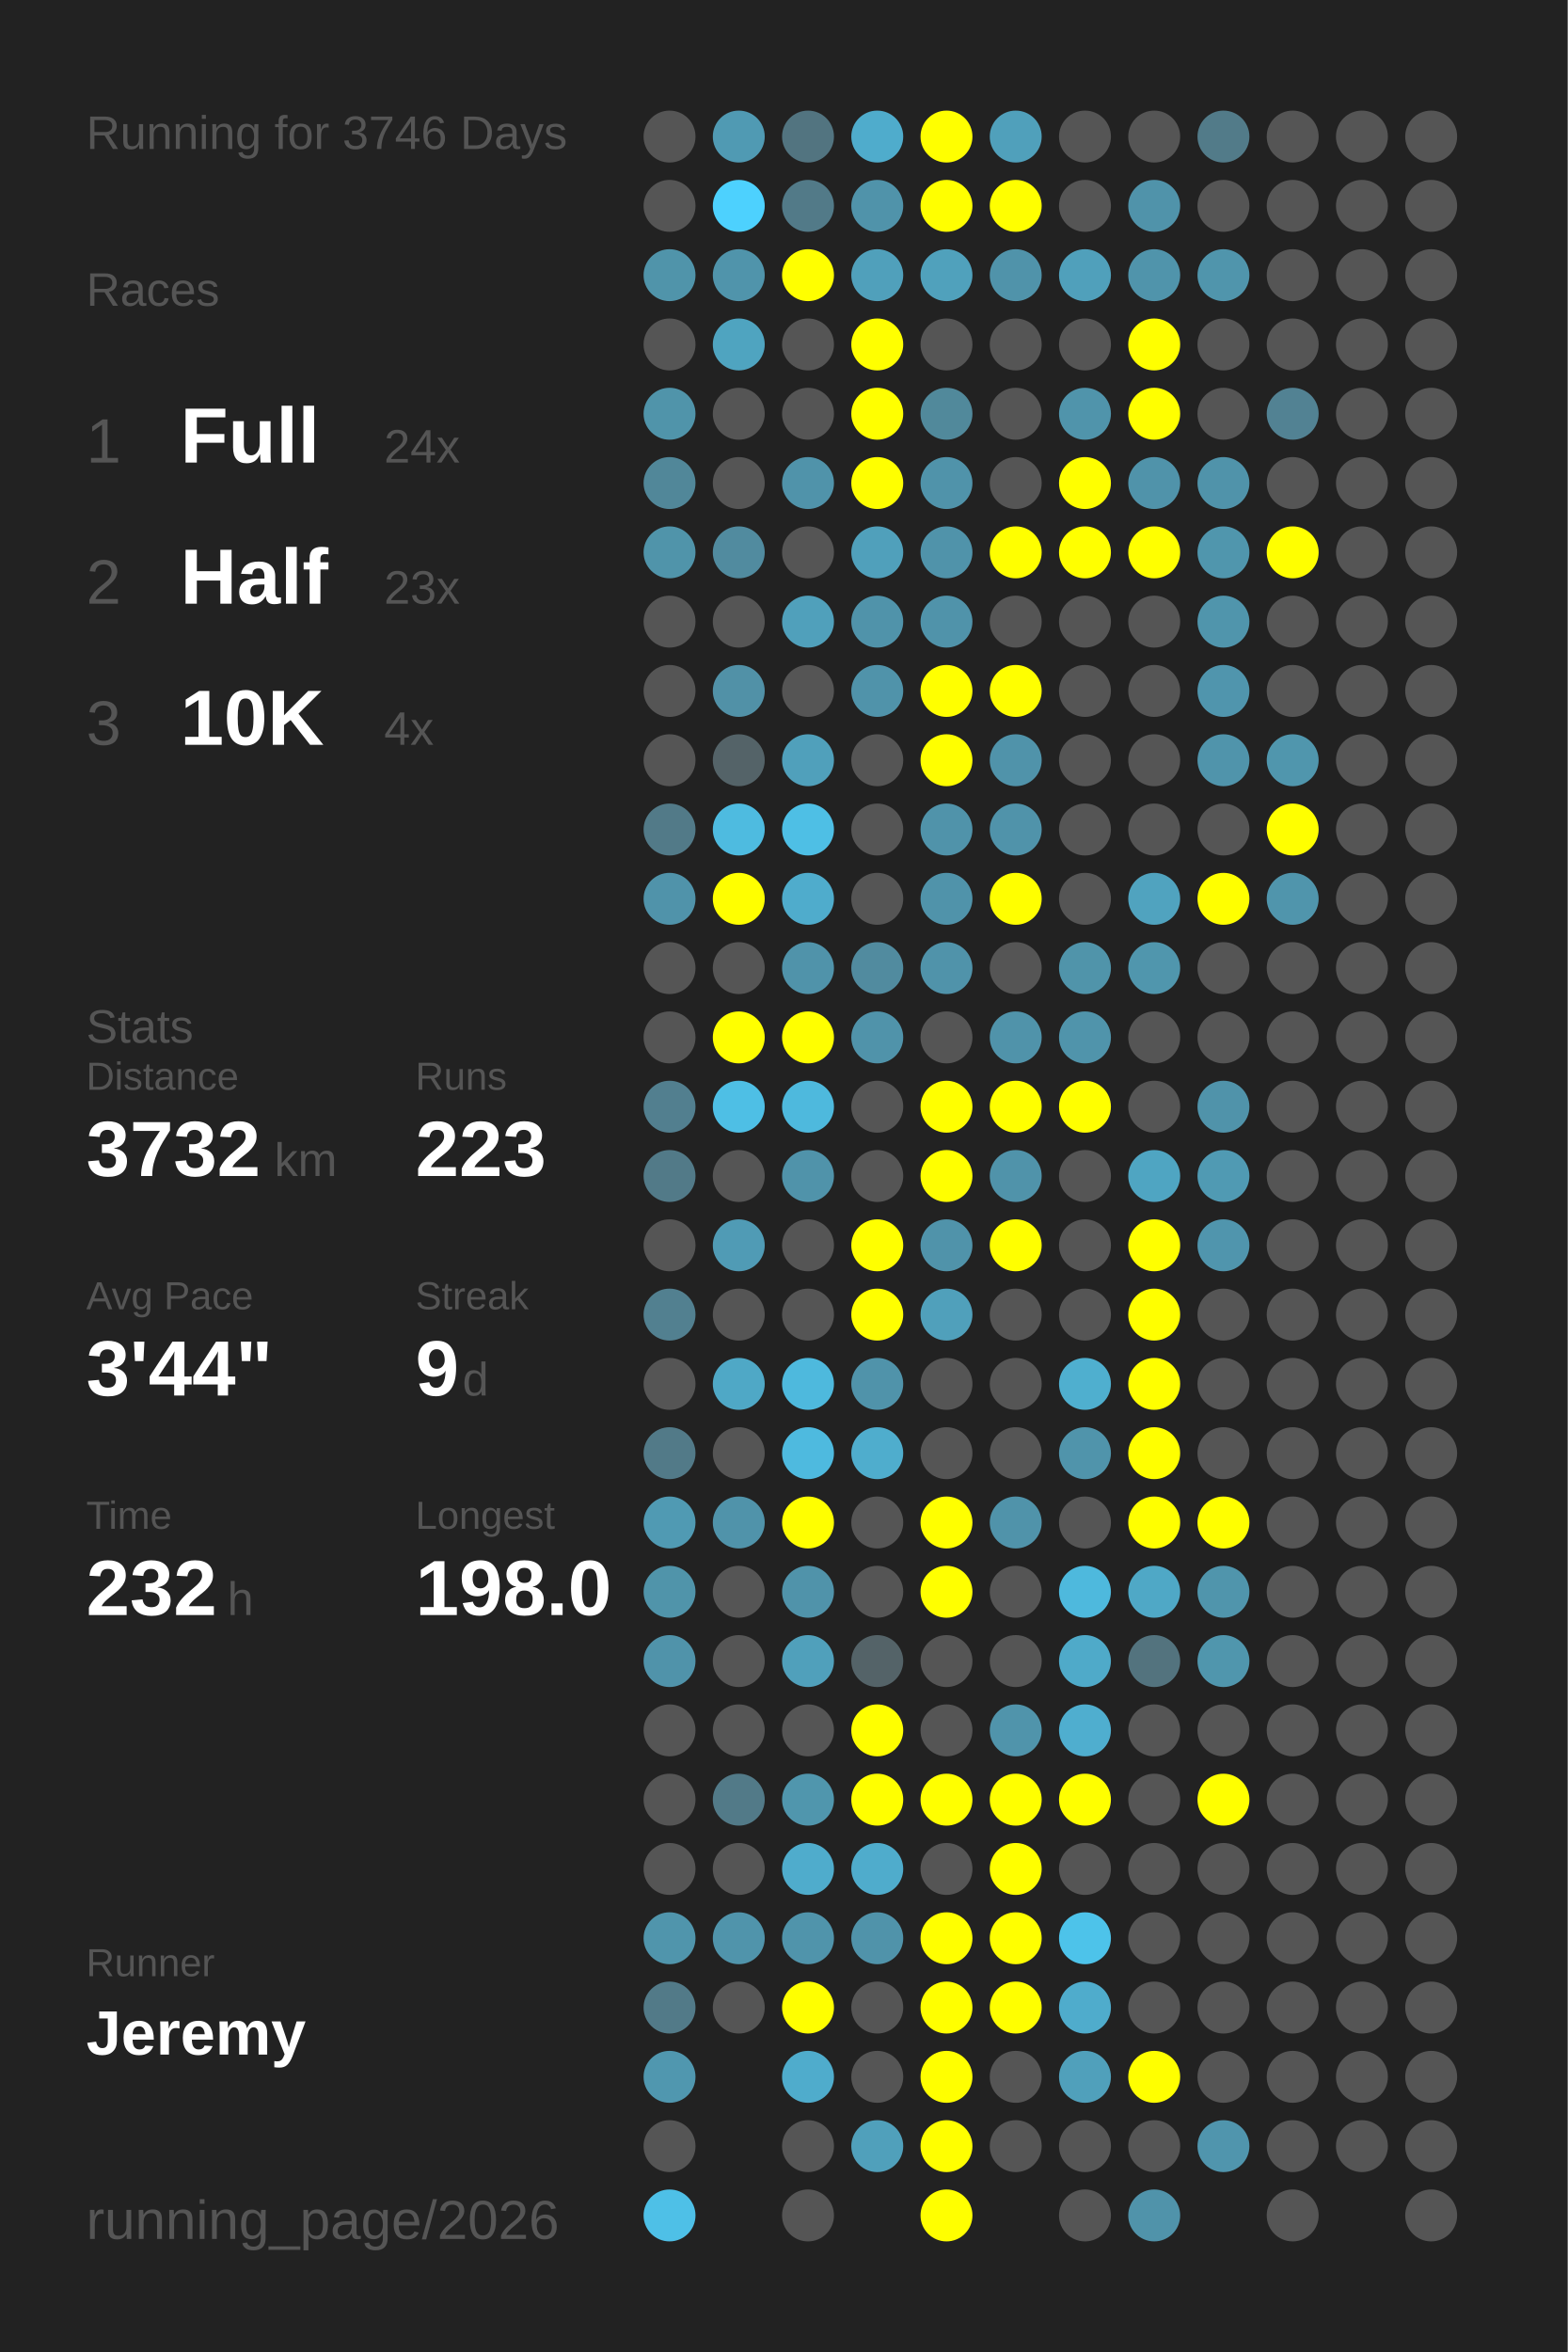
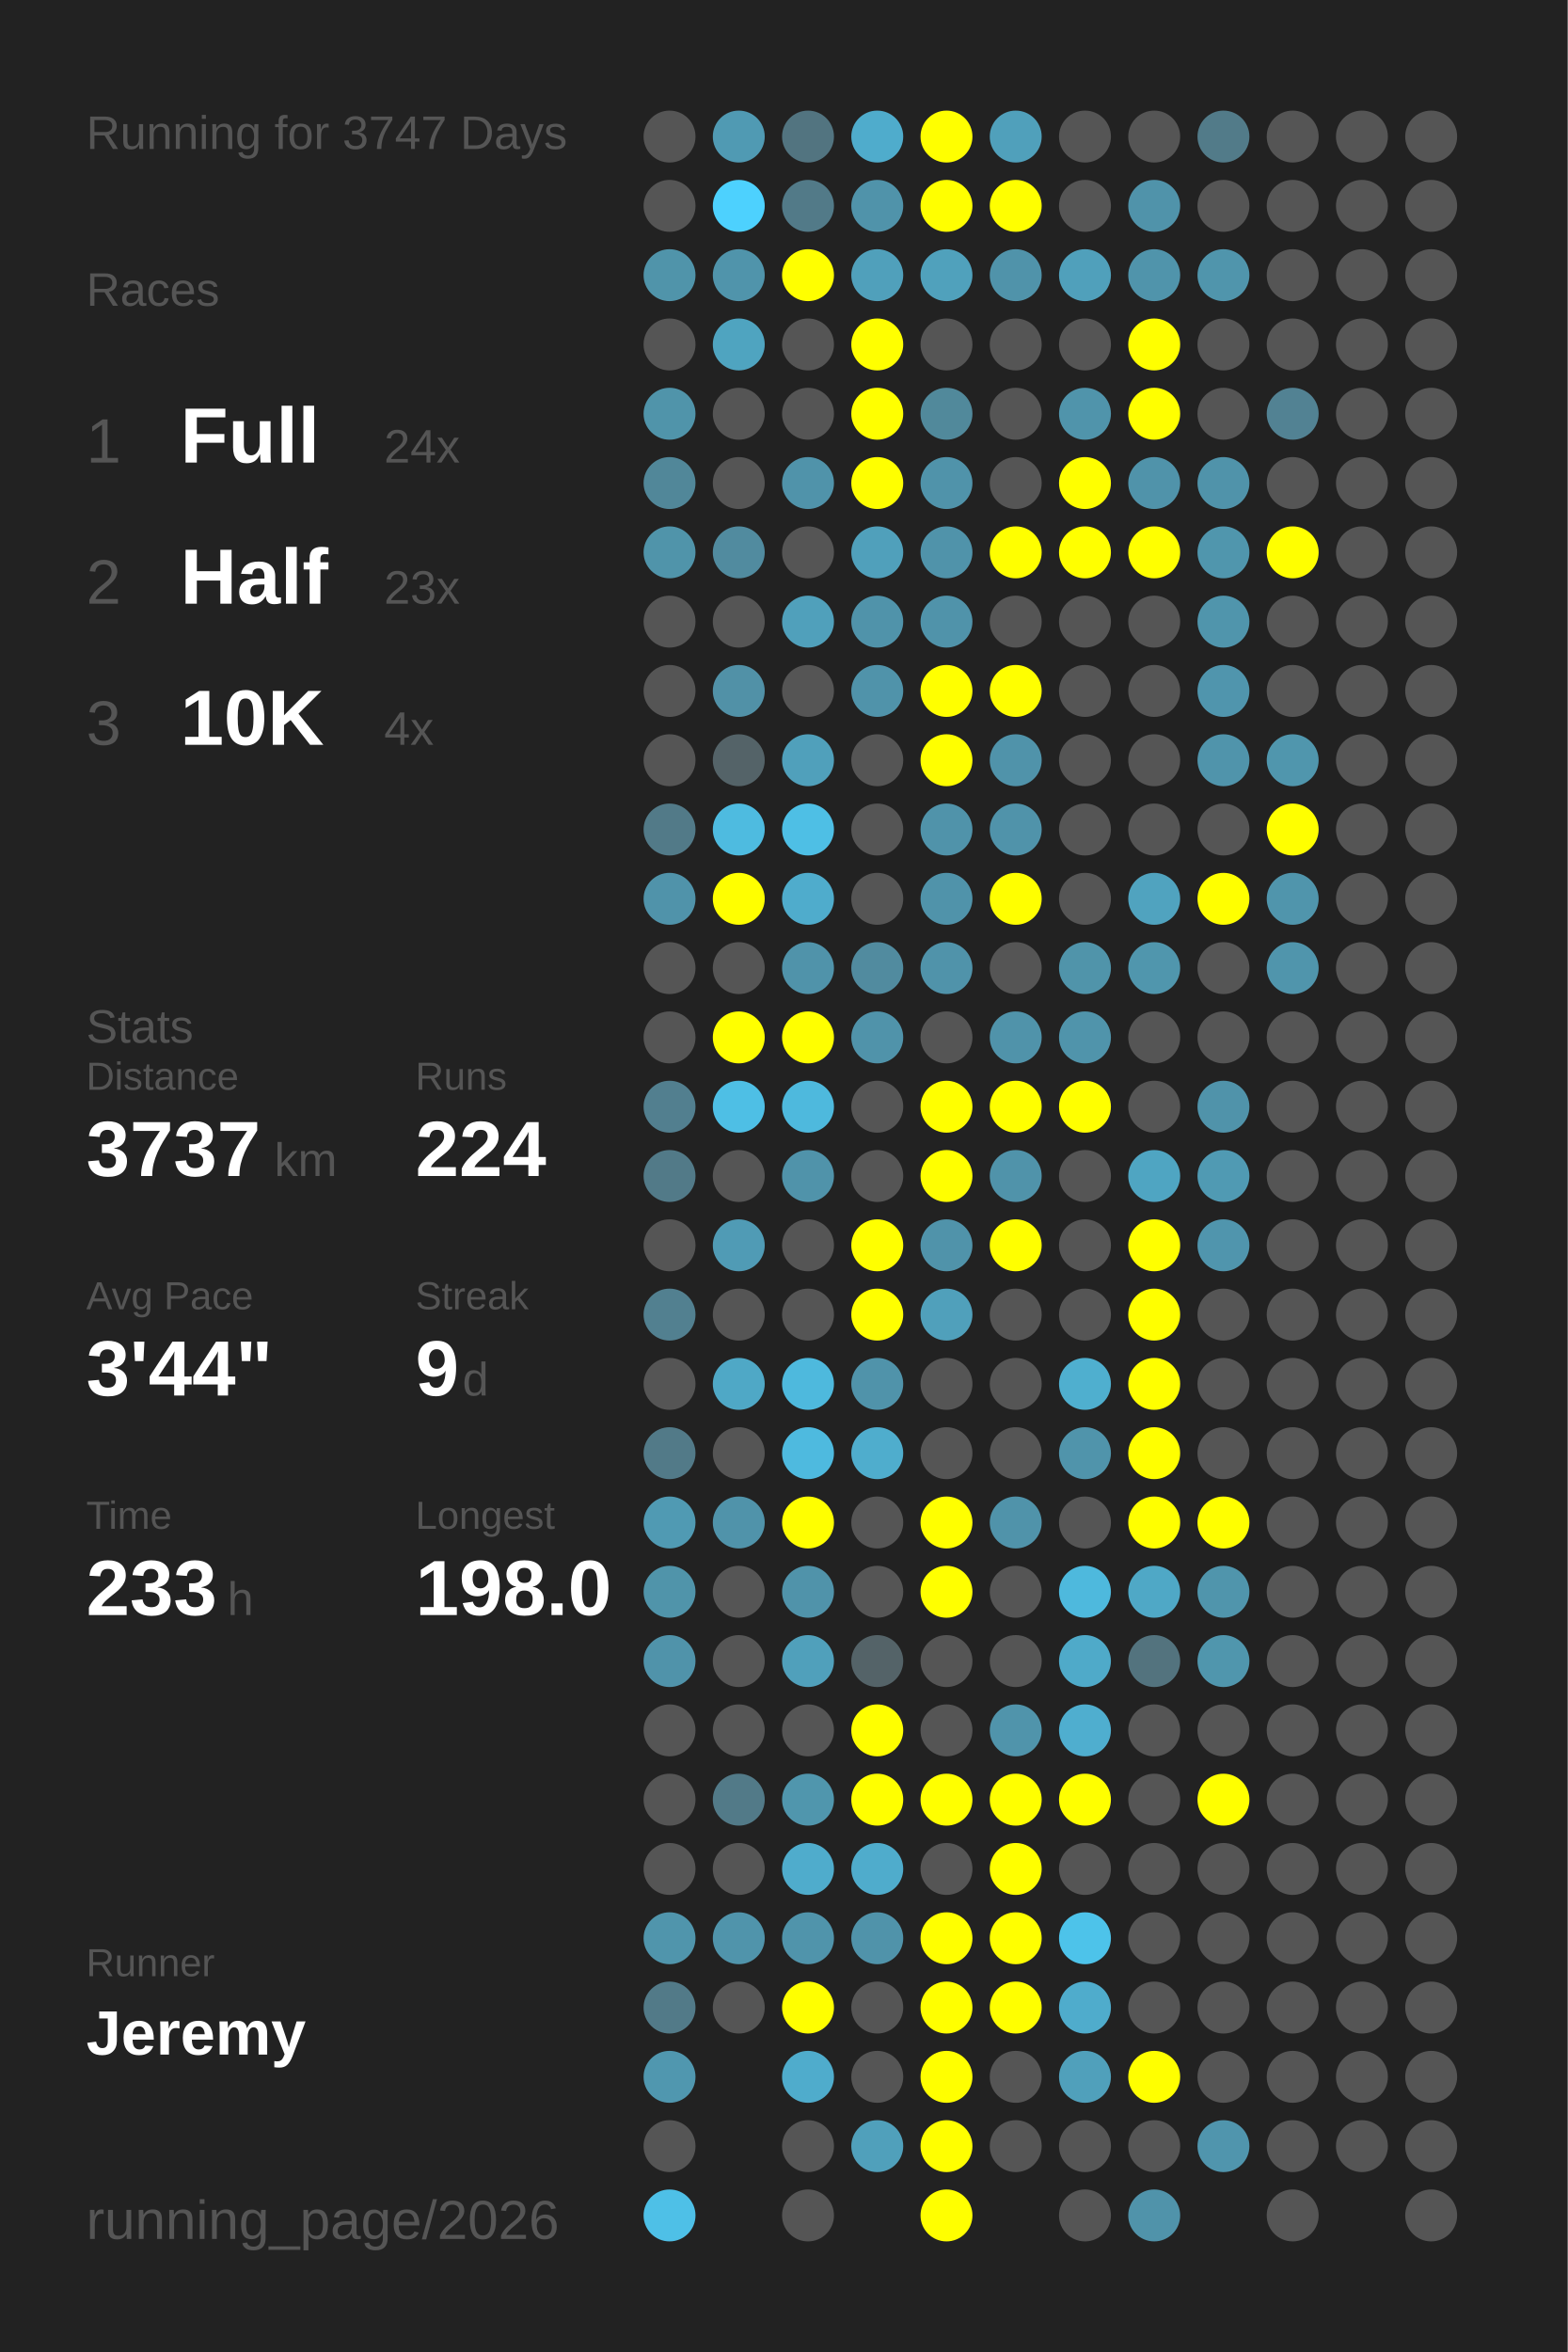
<svg xmlns="http://www.w3.org/2000/svg" baseProfile="full" height="300mm" version="1.1" viewBox="0,0,200,300" width="200mm">
  <defs />
  <rect fill="#222222" height="300" width="200" x="0" y="0" />
-   <text fill="#555555" style="font-size:6px; font-family:Arial;" x="11" y="19">Running for 3746 Days</text>
+   <text fill="#555555" style="font-size:6px; font-family:Arial;" x="11" y="19">Running for 3747 Days</text>
  <text fill="#555555" style="font-size:6px; font-family:Arial;" x="11" y="39">Races</text>
  <text fill="#555555" style="font-size:8px; font-family:Arial;" x="11" y="59">1</text>
  <text fill="#FFFFFF" style="font-size:10px; font-family:Arial; font-weight:bold;" x="23" y="59">Full</text>
  <text fill="#555555" style="font-size:6px; font-family:Arial;" x="49" y="59">24x</text>
  <text fill="#555555" style="font-size:8px; font-family:Arial;" x="11" y="77">2</text>
  <text fill="#FFFFFF" style="font-size:10px; font-family:Arial; font-weight:bold;" x="23" y="77">Half</text>
  <text fill="#555555" style="font-size:6px; font-family:Arial;" x="49" y="77">23x</text>
  <text fill="#555555" style="font-size:8px; font-family:Arial;" x="11" y="95">3</text>
  <text fill="#FFFFFF" style="font-size:10px; font-family:Arial; font-weight:bold;" x="23" y="95">10K</text>
  <text fill="#555555" style="font-size:6px; font-family:Arial;" x="49" y="95">4x</text>
  <text fill="#555555" style="font-size:6px; font-family:Arial;" x="11" y="133">Stats</text>
  <text fill="#555555" style="font-size:5px; font-family:Arial;" x="11" y="139">Distance</text>
-   <text fill="#FFFFFF" style="font-size:10px; font-family:Arial; font-weight:bold;" x="11" y="150">3732</text>
+   <text fill="#FFFFFF" style="font-size:10px; font-family:Arial; font-weight:bold;" x="11" y="150">3737</text>
  <text fill="#555555" style="font-size:6px; font-family:Arial;" x="35" y="150">km</text>
  <text fill="#555555" style="font-size:5px; font-family:Arial;" x="53" y="139">Runs</text>
-   <text fill="#FFFFFF" style="font-size:10px; font-family:Arial; font-weight:bold;" x="53" y="150">223</text>
+   <text fill="#FFFFFF" style="font-size:10px; font-family:Arial; font-weight:bold;" x="53" y="150">224</text>
  <text fill="#555555" style="font-size:5px; font-family:Arial;" x="11" y="167">Avg Pace</text>
  <text fill="#FFFFFF" style="font-size:10px; font-family:Arial; font-weight:bold;" x="11" y="178">3'44"</text>
  <text fill="#555555" style="font-size:5px; font-family:Arial;" x="53" y="167">Streak</text>
  <text fill="#FFFFFF" style="font-size:10px; font-family:Arial; font-weight:bold;" x="53" y="178">9</text>
  <text fill="#555555" style="font-size:6px; font-family:Arial;" x="59" y="178">d</text>
  <text fill="#555555" style="font-size:5px; font-family:Arial;" x="11" y="195">Time</text>
-   <text fill="#FFFFFF" style="font-size:10px; font-family:Arial; font-weight:bold;" x="11" y="206">232</text>
+   <text fill="#FFFFFF" style="font-size:10px; font-family:Arial; font-weight:bold;" x="11" y="206">233</text>
  <text fill="#555555" style="font-size:6px; font-family:Arial;" x="29" y="206">h</text>
  <text fill="#555555" style="font-size:5px; font-family:Arial;" x="53" y="195">Longest</text>
  <text fill="#FFFFFF" style="font-size:10px; font-family:Arial; font-weight:bold;" x="53" y="206">198.0</text>
  <text fill="#555555" style="font-size:5px; font-family:Arial;" x="11" y="252.065">Runner</text>
  <text fill="#FFFFFF" style="font-size:8px; font-family:Arial; font-weight:bold;" x="11" y="262.065">Jeremy</text>
  <text fill="#555555" style="font-size:7px; font-family:Arial;" x="11" y="285.581">running_page/2026</text>
  <circle cx="85.417" cy="17.419" fill="#555555" r="3.312" />
  <circle cx="85.417" cy="26.258" fill="#555555" r="3.312" />
  <circle cx="85.417" cy="35.097" fill="#5094aa" r="3.312" />
  <circle cx="85.417" cy="43.935" fill="#555555" r="3.312" />
  <circle cx="85.417" cy="52.774" fill="#5094aa" r="3.312" />
  <circle cx="85.417" cy="61.613" fill="#518799" r="3.312" />
  <circle cx="85.417" cy="70.452" fill="#5094aa" r="3.312" />
  <circle cx="85.417" cy="79.29" fill="#555555" r="3.312" />
  <circle cx="85.417" cy="88.129" fill="#555555" r="3.312" />
  <circle cx="85.417" cy="96.968" fill="#555555" r="3.312" />
  <circle cx="85.417" cy="105.806" fill="#527a88" r="3.312" />
  <circle cx="85.417" cy="114.645" fill="#5093aa" r="3.312" />
  <circle cx="85.417" cy="123.484" fill="#555555" r="3.312" />
  <circle cx="85.417" cy="132.323" fill="#555555" r="3.312" />
  <circle cx="85.417" cy="141.161" fill="#527f8f" r="3.312" />
  <circle cx="85.417" cy="150" fill="#527a88" r="3.312" />
  <circle cx="85.417" cy="158.839" fill="#555555" r="3.312" />
  <circle cx="85.417" cy="167.677" fill="#528090" r="3.312" />
  <circle cx="85.417" cy="176.516" fill="#555555" r="3.312" />
  <circle cx="85.417" cy="185.355" fill="#527a88" r="3.312" />
  <circle cx="85.417" cy="194.194" fill="#509ab3" r="3.312" />
  <circle cx="85.417" cy="203.032" fill="#5094aa" r="3.312" />
  <circle cx="85.417" cy="211.871" fill="#5093aa" r="3.312" />
  <circle cx="85.417" cy="220.71" fill="#555555" r="3.312" />
  <circle cx="85.417" cy="229.548" fill="#555555" r="3.312" />
  <circle cx="85.417" cy="238.387" fill="#555555" r="3.312" />
  <circle cx="85.417" cy="247.226" fill="#5095ac" r="3.312" />
  <circle cx="85.417" cy="256.065" fill="#527a88" r="3.312" />
  <circle cx="85.417" cy="264.903" fill="#5097af" r="3.312" />
  <circle cx="85.417" cy="273.742" fill="#555555" r="3.312" />
  <circle cx="85.417" cy="282.581" fill="#4ec0e7" r="3.312" />
  <circle cx="94.25" cy="17.419" fill="#509ab3" r="3.312" />
  <circle cx="94.25" cy="26.258" fill="#4dd1fe" r="3.312" />
  <circle cx="94.25" cy="35.097" fill="#5094ab" r="3.312" />
  <circle cx="94.25" cy="43.935" fill="#4fa4c0" r="3.312" />
  <circle cx="94.25" cy="52.774" fill="#555555" r="3.312" />
  <circle cx="94.25" cy="61.613" fill="#555555" r="3.312" />
  <circle cx="94.25" cy="70.452" fill="#518b9f" r="3.312" />
  <circle cx="94.25" cy="79.29" fill="#555555" r="3.312" />
  <circle cx="94.25" cy="88.129" fill="#5191a7" r="3.312" />
  <circle cx="94.25" cy="96.968" fill="#546368" r="3.312" />
  <circle cx="94.25" cy="105.806" fill="#4ebbe0" r="3.312" />
  <circle cx="94.25" cy="114.645" fill="#FFFF00" r="3.312" />
  <circle cx="94.25" cy="123.484" fill="#555555" r="3.312" />
  <circle cx="94.25" cy="132.323" fill="#FFFF00" r="3.312" />
  <circle cx="94.25" cy="141.161" fill="#4ebfe5" r="3.312" />
  <circle cx="94.25" cy="150" fill="#555555" r="3.312" />
  <circle cx="94.25" cy="158.839" fill="#509bb5" r="3.312" />
  <circle cx="94.25" cy="167.677" fill="#555555" r="3.312" />
  <circle cx="94.25" cy="176.516" fill="#4fa8c6" r="3.312" />
  <circle cx="94.25" cy="185.355" fill="#555555" r="3.312" />
  <circle cx="94.25" cy="194.194" fill="#5093aa" r="3.312" />
  <circle cx="94.25" cy="203.032" fill="#555555" r="3.312" />
  <circle cx="94.25" cy="211.871" fill="#555555" r="3.312" />
  <circle cx="94.25" cy="220.71" fill="#555555" r="3.312" />
  <circle cx="94.25" cy="229.548" fill="#527a88" r="3.312" />
  <circle cx="94.25" cy="238.387" fill="#555555" r="3.312" />
  <circle cx="94.25" cy="247.226" fill="#5094ab" r="3.312" />
  <circle cx="94.25" cy="256.065" fill="#555555" r="3.312" />
  <circle cx="103.083" cy="17.419" fill="#527480" r="3.312" />
  <circle cx="103.083" cy="26.258" fill="#527a88" r="3.312" />
  <circle cx="103.083" cy="35.097" fill="#FFFF00" r="3.312" />
  <circle cx="103.083" cy="43.935" fill="#555555" r="3.312" />
  <circle cx="103.083" cy="52.774" fill="#555555" r="3.312" />
  <circle cx="103.083" cy="61.613" fill="#5093aa" r="3.312" />
  <circle cx="103.083" cy="70.452" fill="#555555" r="3.312" />
  <circle cx="103.083" cy="79.29" fill="#50a0bb" r="3.312" />
  <circle cx="103.083" cy="88.129" fill="#555555" r="3.312" />
  <circle cx="103.083" cy="96.968" fill="#50a0bb" r="3.312" />
  <circle cx="103.083" cy="105.806" fill="#4ebfe5" r="3.312" />
  <circle cx="103.083" cy="114.645" fill="#4faccc" r="3.312" />
  <circle cx="103.083" cy="123.484" fill="#5093aa" r="3.312" />
  <circle cx="103.083" cy="132.323" fill="#FFFF00" r="3.312" />
  <circle cx="103.083" cy="141.161" fill="#4eb9dd" r="3.312" />
  <circle cx="103.083" cy="150" fill="#5093aa" r="3.312" />
  <circle cx="103.083" cy="158.839" fill="#555555" r="3.312" />
  <circle cx="103.083" cy="167.677" fill="#555555" r="3.312" />
  <circle cx="103.083" cy="176.516" fill="#4eb9dd" r="3.312" />
  <circle cx="103.083" cy="185.355" fill="#4ebadf" r="3.312" />
  <circle cx="103.083" cy="194.194" fill="#FFFF00" r="3.312" />
  <circle cx="103.083" cy="203.032" fill="#5093aa" r="3.312" />
  <circle cx="103.083" cy="211.871" fill="#50a0bb" r="3.312" />
  <circle cx="103.083" cy="220.71" fill="#555555" r="3.312" />
  <circle cx="103.083" cy="229.548" fill="#5096ad" r="3.312" />
  <circle cx="103.083" cy="238.387" fill="#4faccc" r="3.312" />
  <circle cx="103.083" cy="247.226" fill="#5094ab" r="3.312" />
  <circle cx="103.083" cy="256.065" fill="#FFFF00" r="3.312" />
  <circle cx="103.083" cy="264.903" fill="#4faccc" r="3.312" />
  <circle cx="103.083" cy="273.742" fill="#555555" r="3.312" />
  <circle cx="103.083" cy="282.581" fill="#555555" r="3.312" />
  <circle cx="111.917" cy="17.419" fill="#4faccc" r="3.312" />
  <circle cx="111.917" cy="26.258" fill="#5093aa" r="3.312" />
  <circle cx="111.917" cy="35.097" fill="#50a0bb" r="3.312" />
  <circle cx="111.917" cy="43.935" fill="#FFFF00" r="3.312" />
  <circle cx="111.917" cy="52.774" fill="#FFFF00" r="3.312" />
  <circle cx="111.917" cy="61.613" fill="#FFFF00" r="3.312" />
  <circle cx="111.917" cy="70.452" fill="#50a0bb" r="3.312" />
  <circle cx="111.917" cy="79.29" fill="#5093aa" r="3.312" />
  <circle cx="111.917" cy="88.129" fill="#5093aa" r="3.312" />
  <circle cx="111.917" cy="96.968" fill="#555555" r="3.312" />
  <circle cx="111.917" cy="105.806" fill="#555555" r="3.312" />
  <circle cx="111.917" cy="114.645" fill="#555555" r="3.312" />
  <circle cx="111.917" cy="123.484" fill="#518b9f" r="3.312" />
  <circle cx="111.917" cy="132.323" fill="#5093aa" r="3.312" />
  <circle cx="111.917" cy="141.161" fill="#555555" r="3.312" />
  <circle cx="111.917" cy="150" fill="#555555" r="3.312" />
  <circle cx="111.917" cy="158.839" fill="#FFFF00" r="3.312" />
  <circle cx="111.917" cy="167.677" fill="#FFFF00" r="3.312" />
  <circle cx="111.917" cy="176.516" fill="#5093aa" r="3.312" />
  <circle cx="111.917" cy="185.355" fill="#4fadcd" r="3.312" />
  <circle cx="111.917" cy="194.194" fill="#555555" r="3.312" />
  <circle cx="111.917" cy="203.032" fill="#555555" r="3.312" />
  <circle cx="111.917" cy="211.871" fill="#546368" r="3.312" />
  <circle cx="111.917" cy="220.71" fill="#FFFF00" r="3.312" />
  <circle cx="111.917" cy="229.548" fill="#FFFF00" r="3.312" />
  <circle cx="111.917" cy="238.387" fill="#4faccc" r="3.312" />
  <circle cx="111.917" cy="247.226" fill="#5093aa" r="3.312" />
  <circle cx="111.917" cy="256.065" fill="#555555" r="3.312" />
  <circle cx="111.917" cy="264.903" fill="#555555" r="3.312" />
  <circle cx="111.917" cy="273.742" fill="#50a0bb" r="3.312" />
  <circle cx="120.75" cy="17.419" fill="#FFFF00" r="3.312" />
  <circle cx="120.75" cy="26.258" fill="#FFFF00" r="3.312" />
  <circle cx="120.75" cy="35.097" fill="#50a1bc" r="3.312" />
  <circle cx="120.75" cy="43.935" fill="#555555" r="3.312" />
  <circle cx="120.75" cy="52.774" fill="#51899b" r="3.312" />
  <circle cx="120.75" cy="61.613" fill="#5093aa" r="3.312" />
  <circle cx="120.75" cy="70.452" fill="#5093aa" r="3.312" />
  <circle cx="120.75" cy="79.29" fill="#5093aa" r="3.312" />
  <circle cx="120.75" cy="88.129" fill="#FFFF00" r="3.312" />
  <circle cx="120.75" cy="96.968" fill="#FFFF00" r="3.312" />
  <circle cx="120.75" cy="105.806" fill="#5093aa" r="3.312" />
  <circle cx="120.75" cy="114.645" fill="#5093aa" r="3.312" />
  <circle cx="120.75" cy="123.484" fill="#5093aa" r="3.312" />
  <circle cx="120.75" cy="132.323" fill="#555555" r="3.312" />
  <circle cx="120.75" cy="141.161" fill="#FFFF00" r="3.312" />
  <circle cx="120.75" cy="150" fill="#FFFF00" r="3.312" />
  <circle cx="120.75" cy="158.839" fill="#5093aa" r="3.312" />
  <circle cx="120.75" cy="167.677" fill="#50a0bb" r="3.312" />
  <circle cx="120.75" cy="176.516" fill="#555555" r="3.312" />
  <circle cx="120.75" cy="185.355" fill="#555555" r="3.312" />
  <circle cx="120.75" cy="194.194" fill="#FFFF00" r="3.312" />
  <circle cx="120.75" cy="203.032" fill="#FFFF00" r="3.312" />
  <circle cx="120.75" cy="211.871" fill="#555555" r="3.312" />
  <circle cx="120.75" cy="220.71" fill="#555555" r="3.312" />
  <circle cx="120.75" cy="229.548" fill="#FFFF00" r="3.312" />
  <circle cx="120.75" cy="238.387" fill="#555555" r="3.312" />
  <circle cx="120.75" cy="247.226" fill="#FFFF00" r="3.312" />
  <circle cx="120.75" cy="256.065" fill="#FFFF00" r="3.312" />
  <circle cx="120.75" cy="264.903" fill="#FFFF00" r="3.312" />
  <circle cx="120.75" cy="273.742" fill="#FFFF00" r="3.312" />
  <circle cx="120.75" cy="282.581" fill="#FFFF00" r="3.312" />
  <circle cx="129.583" cy="17.419" fill="#50a0bb" r="3.312" />
  <circle cx="129.583" cy="26.258" fill="#FFFF00" r="3.312" />
  <circle cx="129.583" cy="35.097" fill="#5093aa" r="3.312" />
  <circle cx="129.583" cy="43.935" fill="#555555" r="3.312" />
  <circle cx="129.583" cy="52.774" fill="#555555" r="3.312" />
  <circle cx="129.583" cy="61.613" fill="#555555" r="3.312" />
  <circle cx="129.583" cy="70.452" fill="#FFFF00" r="3.312" />
  <circle cx="129.583" cy="79.29" fill="#555555" r="3.312" />
  <circle cx="129.583" cy="88.129" fill="#FFFF00" r="3.312" />
  <circle cx="129.583" cy="96.968" fill="#5093aa" r="3.312" />
  <circle cx="129.583" cy="105.806" fill="#5093aa" r="3.312" />
  <circle cx="129.583" cy="114.645" fill="#FFFF00" r="3.312" />
  <circle cx="129.583" cy="123.484" fill="#555555" r="3.312" />
  <circle cx="129.583" cy="132.323" fill="#5093aa" r="3.312" />
  <circle cx="129.583" cy="141.161" fill="#FFFF00" r="3.312" />
  <circle cx="129.583" cy="150" fill="#5093aa" r="3.312" />
  <circle cx="129.583" cy="158.839" fill="#FFFF00" r="3.312" />
  <circle cx="129.583" cy="167.677" fill="#555555" r="3.312" />
  <circle cx="129.583" cy="176.516" fill="#555555" r="3.312" />
  <circle cx="129.583" cy="185.355" fill="#555555" r="3.312" />
  <circle cx="129.583" cy="194.194" fill="#5093aa" r="3.312" />
  <circle cx="129.583" cy="203.032" fill="#555555" r="3.312" />
  <circle cx="129.583" cy="211.871" fill="#555555" r="3.312" />
  <circle cx="129.583" cy="220.71" fill="#5094ab" r="3.312" />
  <circle cx="129.583" cy="229.548" fill="#FFFF00" r="3.312" />
  <circle cx="129.583" cy="238.387" fill="#FFFF00" r="3.312" />
  <circle cx="129.583" cy="247.226" fill="#FFFF00" r="3.312" />
  <circle cx="129.583" cy="256.065" fill="#FFFF00" r="3.312" />
  <circle cx="129.583" cy="264.903" fill="#555555" r="3.312" />
  <circle cx="129.583" cy="273.742" fill="#555555" r="3.312" />
  <circle cx="138.417" cy="17.419" fill="#555555" r="3.312" />
  <circle cx="138.417" cy="26.258" fill="#555555" r="3.312" />
  <circle cx="138.417" cy="35.097" fill="#50a0bb" r="3.312" />
  <circle cx="138.417" cy="43.935" fill="#555555" r="3.312" />
  <circle cx="138.417" cy="52.774" fill="#5094ab" r="3.312" />
  <circle cx="138.417" cy="61.613" fill="#FFFF00" r="3.312" />
  <circle cx="138.417" cy="70.452" fill="#FFFF00" r="3.312" />
  <circle cx="138.417" cy="79.29" fill="#555555" r="3.312" />
  <circle cx="138.417" cy="88.129" fill="#555555" r="3.312" />
  <circle cx="138.417" cy="96.968" fill="#555555" r="3.312" />
  <circle cx="138.417" cy="105.806" fill="#555555" r="3.312" />
  <circle cx="138.417" cy="114.645" fill="#555555" r="3.312" />
  <circle cx="138.417" cy="123.484" fill="#5094aa" r="3.312" />
  <circle cx="138.417" cy="132.323" fill="#5094ab" r="3.312" />
  <circle cx="138.417" cy="141.161" fill="#FFFF00" r="3.312" />
  <circle cx="138.417" cy="150" fill="#555555" r="3.312" />
  <circle cx="138.417" cy="158.839" fill="#555555" r="3.312" />
  <circle cx="138.417" cy="167.677" fill="#555555" r="3.312" />
  <circle cx="138.417" cy="176.516" fill="#4fafcf" r="3.312" />
  <circle cx="138.417" cy="185.355" fill="#5094ab" r="3.312" />
  <circle cx="138.417" cy="194.194" fill="#555555" r="3.312" />
  <circle cx="138.417" cy="203.032" fill="#4eb9dd" r="3.312" />
  <circle cx="138.417" cy="211.871" fill="#4faac9" r="3.312" />
  <circle cx="138.417" cy="220.71" fill="#4faecf" r="3.312" />
  <circle cx="138.417" cy="229.548" fill="#FFFF00" r="3.312" />
  <circle cx="138.417" cy="238.387" fill="#555555" r="3.312" />
  <circle cx="138.417" cy="247.226" fill="#4dc3ea" r="3.312" />
  <circle cx="138.417" cy="256.065" fill="#4faccc" r="3.312" />
  <circle cx="138.417" cy="264.903" fill="#50a0bb" r="3.312" />
  <circle cx="138.417" cy="273.742" fill="#555555" r="3.312" />
  <circle cx="138.417" cy="282.581" fill="#555555" r="3.312" />
  <circle cx="147.25" cy="17.419" fill="#555555" r="3.312" />
  <circle cx="147.25" cy="26.258" fill="#5093aa" r="3.312" />
  <circle cx="147.25" cy="35.097" fill="#5094ab" r="3.312" />
  <circle cx="147.25" cy="43.935" fill="#FFFF00" r="3.312" />
  <circle cx="147.25" cy="52.774" fill="#FFFF00" r="3.312" />
  <circle cx="147.25" cy="61.613" fill="#5093aa" r="3.312" />
  <circle cx="147.25" cy="70.452" fill="#FFFF00" r="3.312" />
  <circle cx="147.25" cy="79.29" fill="#555555" r="3.312" />
  <circle cx="147.25" cy="88.129" fill="#555555" r="3.312" />
  <circle cx="147.25" cy="96.968" fill="#555555" r="3.312" />
  <circle cx="147.25" cy="105.806" fill="#555555" r="3.312" />
  <circle cx="147.25" cy="114.645" fill="#50a3bf" r="3.312" />
  <circle cx="147.25" cy="123.484" fill="#5096ad" r="3.312" />
  <circle cx="147.25" cy="132.323" fill="#555555" r="3.312" />
  <circle cx="147.25" cy="141.161" fill="#555555" r="3.312" />
  <circle cx="147.25" cy="150" fill="#4fa5c2" r="3.312" />
  <circle cx="147.25" cy="158.839" fill="#FFFF00" r="3.312" />
  <circle cx="147.25" cy="167.677" fill="#FFFF00" r="3.312" />
  <circle cx="147.25" cy="176.516" fill="#FFFF00" r="3.312" />
  <circle cx="147.25" cy="185.355" fill="#FFFF00" r="3.312" />
  <circle cx="147.25" cy="194.194" fill="#FFFF00" r="3.312" />
  <circle cx="147.25" cy="203.032" fill="#4fa8c6" r="3.312" />
  <circle cx="147.25" cy="211.871" fill="#53737e" r="3.312" />
  <circle cx="147.25" cy="220.71" fill="#555555" r="3.312" />
  <circle cx="147.25" cy="229.548" fill="#555555" r="3.312" />
  <circle cx="147.25" cy="238.387" fill="#555555" r="3.312" />
  <circle cx="147.25" cy="247.226" fill="#555555" r="3.312" />
  <circle cx="147.25" cy="256.065" fill="#555555" r="3.312" />
  <circle cx="147.25" cy="264.903" fill="#FFFF00" r="3.312" />
  <circle cx="147.25" cy="273.742" fill="#555555" r="3.312" />
  <circle cx="147.25" cy="282.581" fill="#5093aa" r="3.312" />
  <circle cx="156.083" cy="17.419" fill="#527b89" r="3.312" />
  <circle cx="156.083" cy="26.258" fill="#555555" r="3.312" />
  <circle cx="156.083" cy="35.097" fill="#5095ac" r="3.312" />
  <circle cx="156.083" cy="43.935" fill="#555555" r="3.312" />
  <circle cx="156.083" cy="52.774" fill="#555555" r="3.312" />
  <circle cx="156.083" cy="61.613" fill="#5093aa" r="3.312" />
  <circle cx="156.083" cy="70.452" fill="#5096ad" r="3.312" />
  <circle cx="156.083" cy="79.29" fill="#5095ac" r="3.312" />
  <circle cx="156.083" cy="88.129" fill="#5095ad" r="3.312" />
  <circle cx="156.083" cy="96.968" fill="#5094ab" r="3.312" />
  <circle cx="156.083" cy="105.806" fill="#555555" r="3.312" />
  <circle cx="156.083" cy="114.645" fill="#FFFF00" r="3.312" />
  <circle cx="156.083" cy="123.484" fill="#555555" r="3.312" />
  <circle cx="156.083" cy="132.323" fill="#555555" r="3.312" />
  <circle cx="156.083" cy="141.161" fill="#5093aa" r="3.312" />
  <circle cx="156.083" cy="150" fill="#509ab3" r="3.312" />
  <circle cx="156.083" cy="158.839" fill="#5095ad" r="3.312" />
  <circle cx="156.083" cy="167.677" fill="#555555" r="3.312" />
  <circle cx="156.083" cy="176.516" fill="#555555" r="3.312" />
  <circle cx="156.083" cy="185.355" fill="#555555" r="3.312" />
  <circle cx="156.083" cy="194.194" fill="#FFFF00" r="3.312" />
  <circle cx="156.083" cy="203.032" fill="#5095ac" r="3.312" />
  <circle cx="156.083" cy="211.871" fill="#5096ad" r="3.312" />
  <circle cx="156.083" cy="220.71" fill="#555555" r="3.312" />
  <circle cx="156.083" cy="229.548" fill="#FFFF00" r="3.312" />
  <circle cx="156.083" cy="238.387" fill="#555555" r="3.312" />
  <circle cx="156.083" cy="247.226" fill="#555555" r="3.312" />
  <circle cx="156.083" cy="256.065" fill="#555555" r="3.312" />
  <circle cx="156.083" cy="264.903" fill="#555555" r="3.312" />
  <circle cx="156.083" cy="273.742" fill="#5095ad" r="3.312" />
  <circle cx="164.917" cy="17.419" fill="#555555" r="3.312" />
  <circle cx="164.917" cy="26.258" fill="#555555" r="3.312" />
  <circle cx="164.917" cy="35.097" fill="#555555" r="3.312" />
  <circle cx="164.917" cy="43.935" fill="#555555" r="3.312" />
  <circle cx="164.917" cy="52.774" fill="#528293" r="3.312" />
  <circle cx="164.917" cy="61.613" fill="#555555" r="3.312" />
  <circle cx="164.917" cy="70.452" fill="#FFFF00" r="3.312" />
  <circle cx="164.917" cy="79.29" fill="#555555" r="3.312" />
  <circle cx="164.917" cy="88.129" fill="#555555" r="3.312" />
  <circle cx="164.917" cy="96.968" fill="#5096ad" r="3.312" />
  <circle cx="164.917" cy="105.806" fill="#FFFF00" r="3.312" />
  <circle cx="164.917" cy="114.645" fill="#5095ac" r="3.312" />
-   <circle cx="164.917" cy="123.484" fill="#555555" r="3.312" />
+   <circle cx="164.917" cy="123.484" fill="#5095ac" r="3.312" />
  <circle cx="164.917" cy="132.323" fill="#555555" r="3.312" />
  <circle cx="164.917" cy="141.161" fill="#555555" r="3.312" />
  <circle cx="164.917" cy="150" fill="#555555" r="3.312" />
  <circle cx="164.917" cy="158.839" fill="#555555" r="3.312" />
  <circle cx="164.917" cy="167.677" fill="#555555" r="3.312" />
  <circle cx="164.917" cy="176.516" fill="#555555" r="3.312" />
  <circle cx="164.917" cy="185.355" fill="#555555" r="3.312" />
  <circle cx="164.917" cy="194.194" fill="#555555" r="3.312" />
  <circle cx="164.917" cy="203.032" fill="#555555" r="3.312" />
  <circle cx="164.917" cy="211.871" fill="#555555" r="3.312" />
  <circle cx="164.917" cy="220.71" fill="#555555" r="3.312" />
  <circle cx="164.917" cy="229.548" fill="#555555" r="3.312" />
  <circle cx="164.917" cy="238.387" fill="#555555" r="3.312" />
  <circle cx="164.917" cy="247.226" fill="#555555" r="3.312" />
  <circle cx="164.917" cy="256.065" fill="#555555" r="3.312" />
  <circle cx="164.917" cy="264.903" fill="#555555" r="3.312" />
  <circle cx="164.917" cy="273.742" fill="#555555" r="3.312" />
  <circle cx="164.917" cy="282.581" fill="#555555" r="3.312" />
  <circle cx="173.75" cy="17.419" fill="#555555" r="3.312" />
  <circle cx="173.75" cy="26.258" fill="#555555" r="3.312" />
  <circle cx="173.75" cy="35.097" fill="#555555" r="3.312" />
  <circle cx="173.75" cy="43.935" fill="#555555" r="3.312" />
  <circle cx="173.75" cy="52.774" fill="#555555" r="3.312" />
  <circle cx="173.75" cy="61.613" fill="#555555" r="3.312" />
  <circle cx="173.75" cy="70.452" fill="#555555" r="3.312" />
  <circle cx="173.75" cy="79.29" fill="#555555" r="3.312" />
  <circle cx="173.75" cy="88.129" fill="#555555" r="3.312" />
  <circle cx="173.75" cy="96.968" fill="#555555" r="3.312" />
  <circle cx="173.75" cy="105.806" fill="#555555" r="3.312" />
  <circle cx="173.75" cy="114.645" fill="#555555" r="3.312" />
  <circle cx="173.75" cy="123.484" fill="#555555" r="3.312" />
  <circle cx="173.75" cy="132.323" fill="#555555" r="3.312" />
  <circle cx="173.75" cy="141.161" fill="#555555" r="3.312" />
  <circle cx="173.75" cy="150" fill="#555555" r="3.312" />
  <circle cx="173.75" cy="158.839" fill="#555555" r="3.312" />
  <circle cx="173.75" cy="167.677" fill="#555555" r="3.312" />
  <circle cx="173.75" cy="176.516" fill="#555555" r="3.312" />
  <circle cx="173.75" cy="185.355" fill="#555555" r="3.312" />
  <circle cx="173.75" cy="194.194" fill="#555555" r="3.312" />
  <circle cx="173.75" cy="203.032" fill="#555555" r="3.312" />
  <circle cx="173.75" cy="211.871" fill="#555555" r="3.312" />
  <circle cx="173.75" cy="220.71" fill="#555555" r="3.312" />
  <circle cx="173.75" cy="229.548" fill="#555555" r="3.312" />
  <circle cx="173.75" cy="238.387" fill="#555555" r="3.312" />
  <circle cx="173.75" cy="247.226" fill="#555555" r="3.312" />
  <circle cx="173.75" cy="256.065" fill="#555555" r="3.312" />
  <circle cx="173.75" cy="264.903" fill="#555555" r="3.312" />
  <circle cx="173.75" cy="273.742" fill="#555555" r="3.312" />
  <circle cx="182.583" cy="17.419" fill="#555555" r="3.312" />
  <circle cx="182.583" cy="26.258" fill="#555555" r="3.312" />
  <circle cx="182.583" cy="35.097" fill="#555555" r="3.312" />
  <circle cx="182.583" cy="43.935" fill="#555555" r="3.312" />
  <circle cx="182.583" cy="52.774" fill="#555555" r="3.312" />
  <circle cx="182.583" cy="61.613" fill="#555555" r="3.312" />
  <circle cx="182.583" cy="70.452" fill="#555555" r="3.312" />
  <circle cx="182.583" cy="79.29" fill="#555555" r="3.312" />
  <circle cx="182.583" cy="88.129" fill="#555555" r="3.312" />
  <circle cx="182.583" cy="96.968" fill="#555555" r="3.312" />
  <circle cx="182.583" cy="105.806" fill="#555555" r="3.312" />
  <circle cx="182.583" cy="114.645" fill="#555555" r="3.312" />
  <circle cx="182.583" cy="123.484" fill="#555555" r="3.312" />
  <circle cx="182.583" cy="132.323" fill="#555555" r="3.312" />
  <circle cx="182.583" cy="141.161" fill="#555555" r="3.312" />
  <circle cx="182.583" cy="150" fill="#555555" r="3.312" />
  <circle cx="182.583" cy="158.839" fill="#555555" r="3.312" />
  <circle cx="182.583" cy="167.677" fill="#555555" r="3.312" />
  <circle cx="182.583" cy="176.516" fill="#555555" r="3.312" />
  <circle cx="182.583" cy="185.355" fill="#555555" r="3.312" />
  <circle cx="182.583" cy="194.194" fill="#555555" r="3.312" />
  <circle cx="182.583" cy="203.032" fill="#555555" r="3.312" />
  <circle cx="182.583" cy="211.871" fill="#555555" r="3.312" />
  <circle cx="182.583" cy="220.71" fill="#555555" r="3.312" />
  <circle cx="182.583" cy="229.548" fill="#555555" r="3.312" />
  <circle cx="182.583" cy="238.387" fill="#555555" r="3.312" />
  <circle cx="182.583" cy="247.226" fill="#555555" r="3.312" />
  <circle cx="182.583" cy="256.065" fill="#555555" r="3.312" />
  <circle cx="182.583" cy="264.903" fill="#555555" r="3.312" />
  <circle cx="182.583" cy="273.742" fill="#555555" r="3.312" />
  <circle cx="182.583" cy="282.581" fill="#555555" r="3.312" />
</svg>
